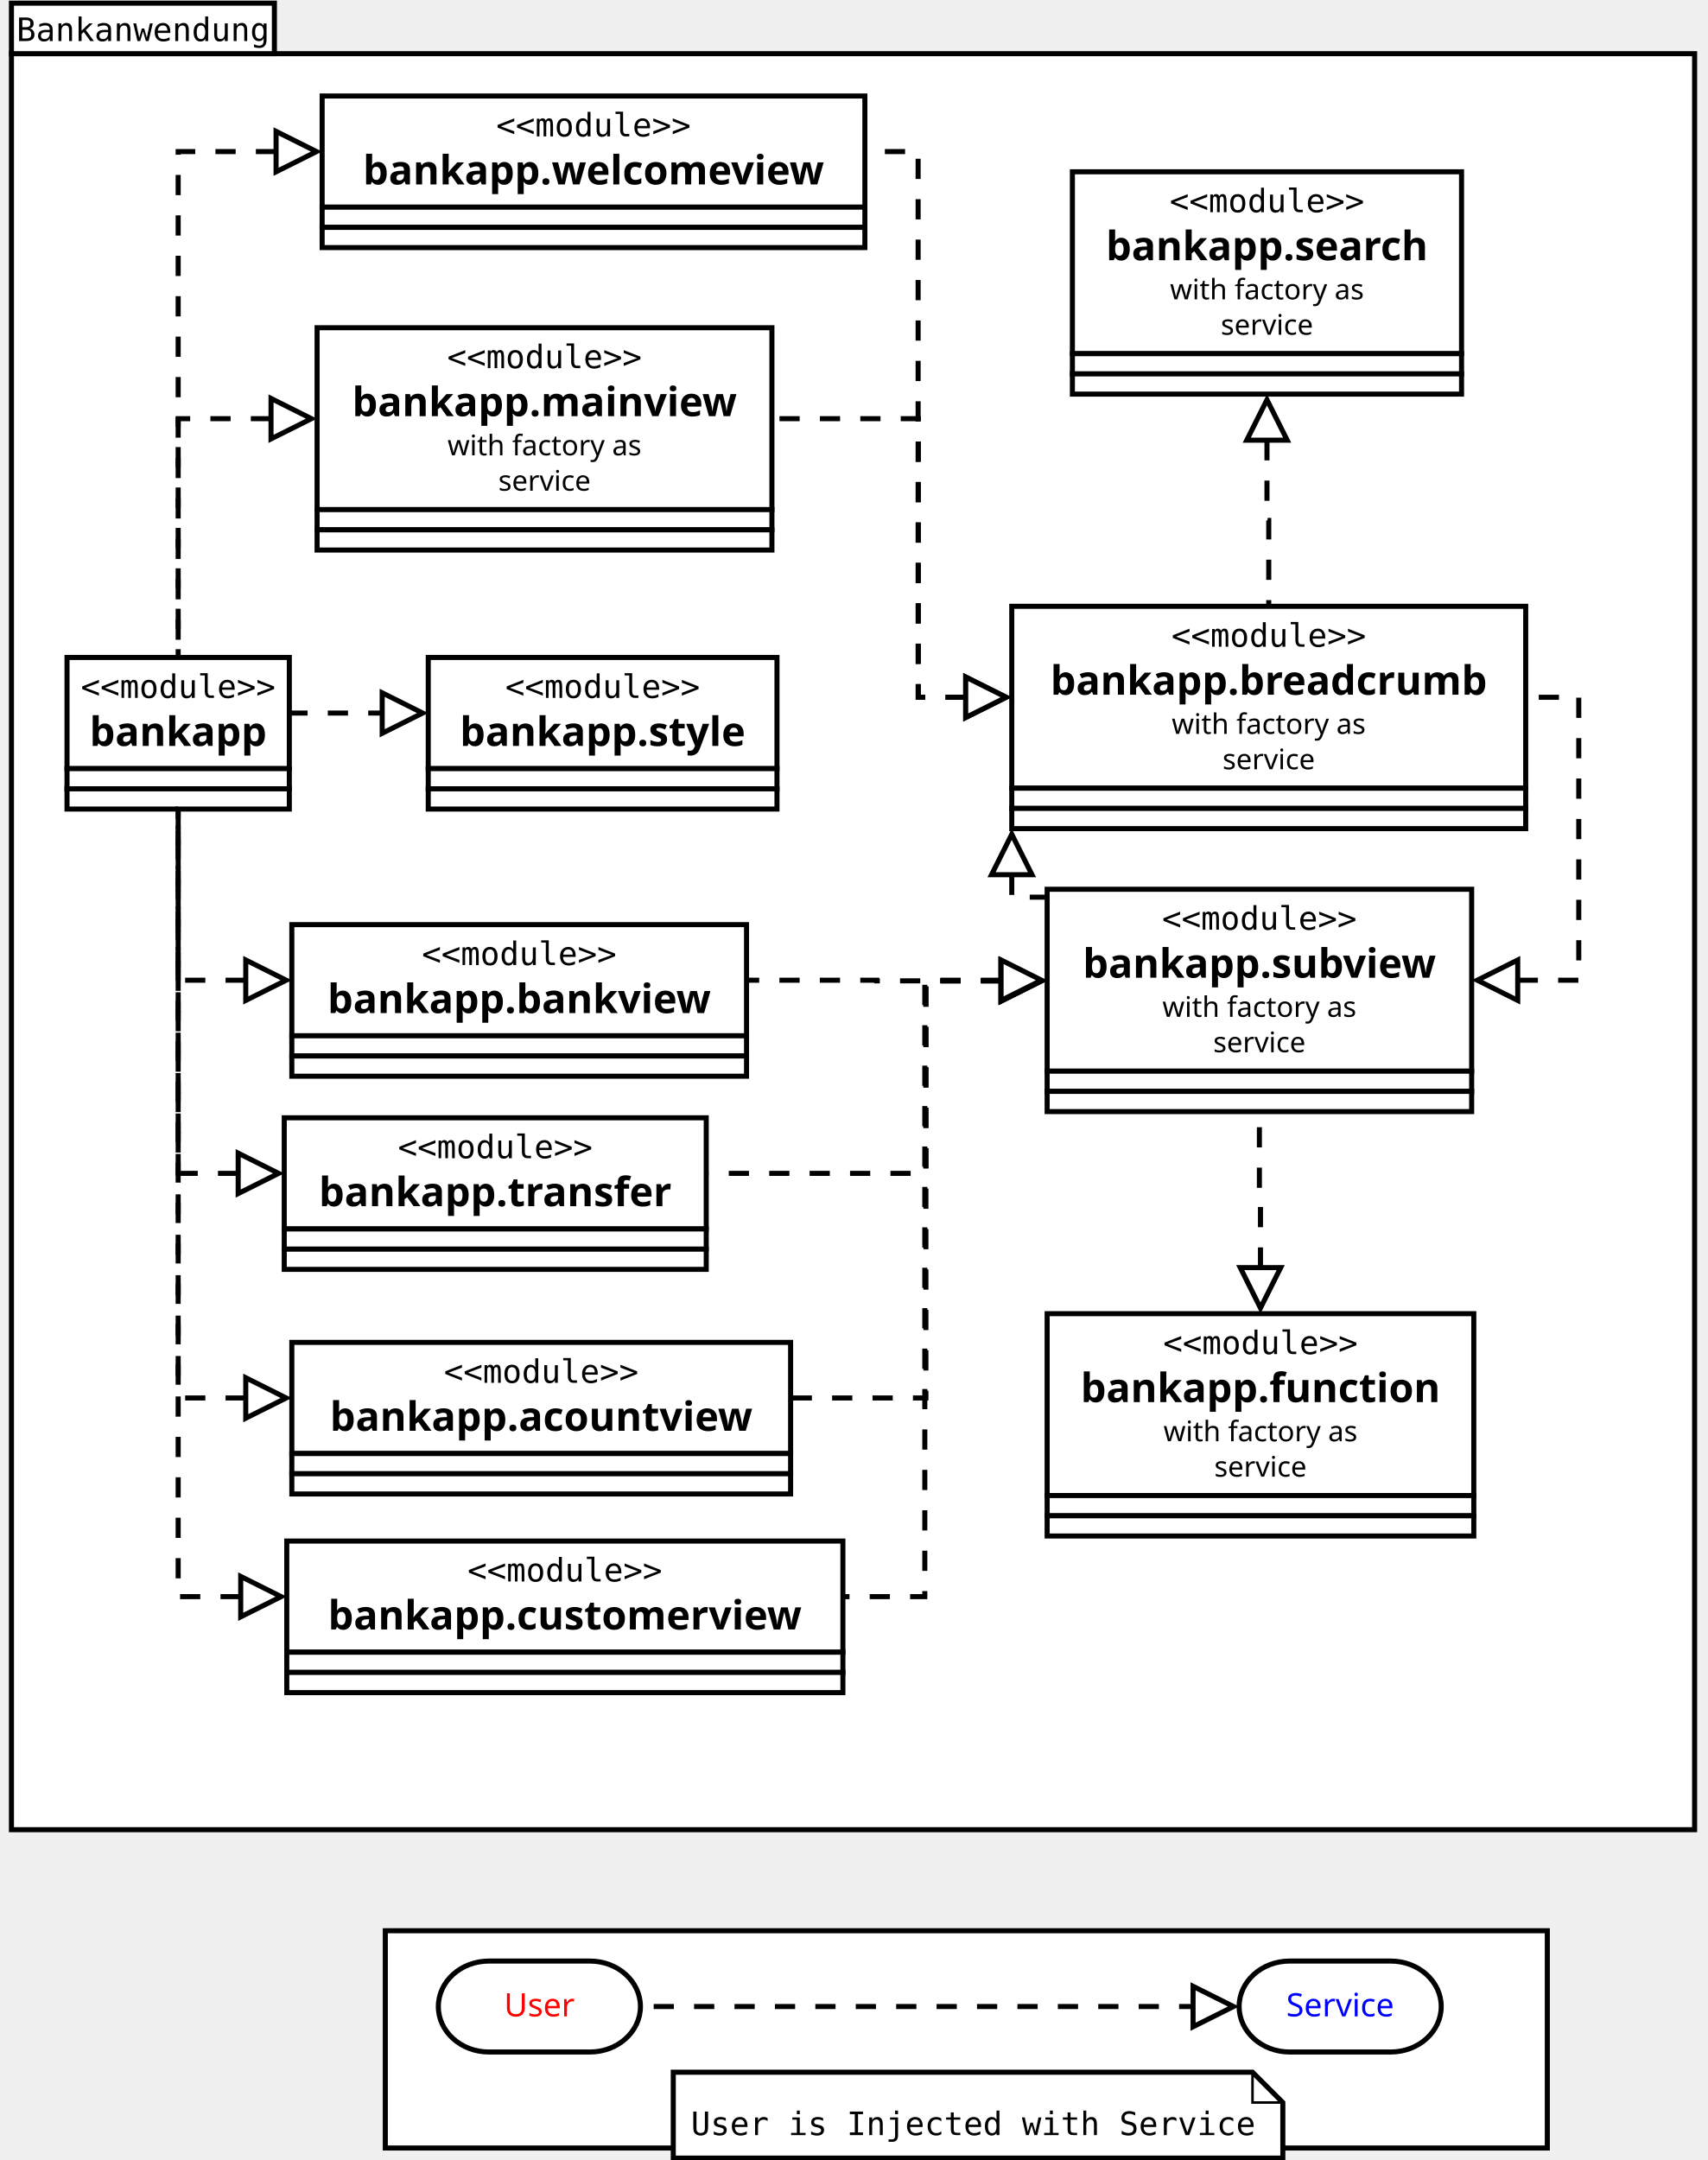
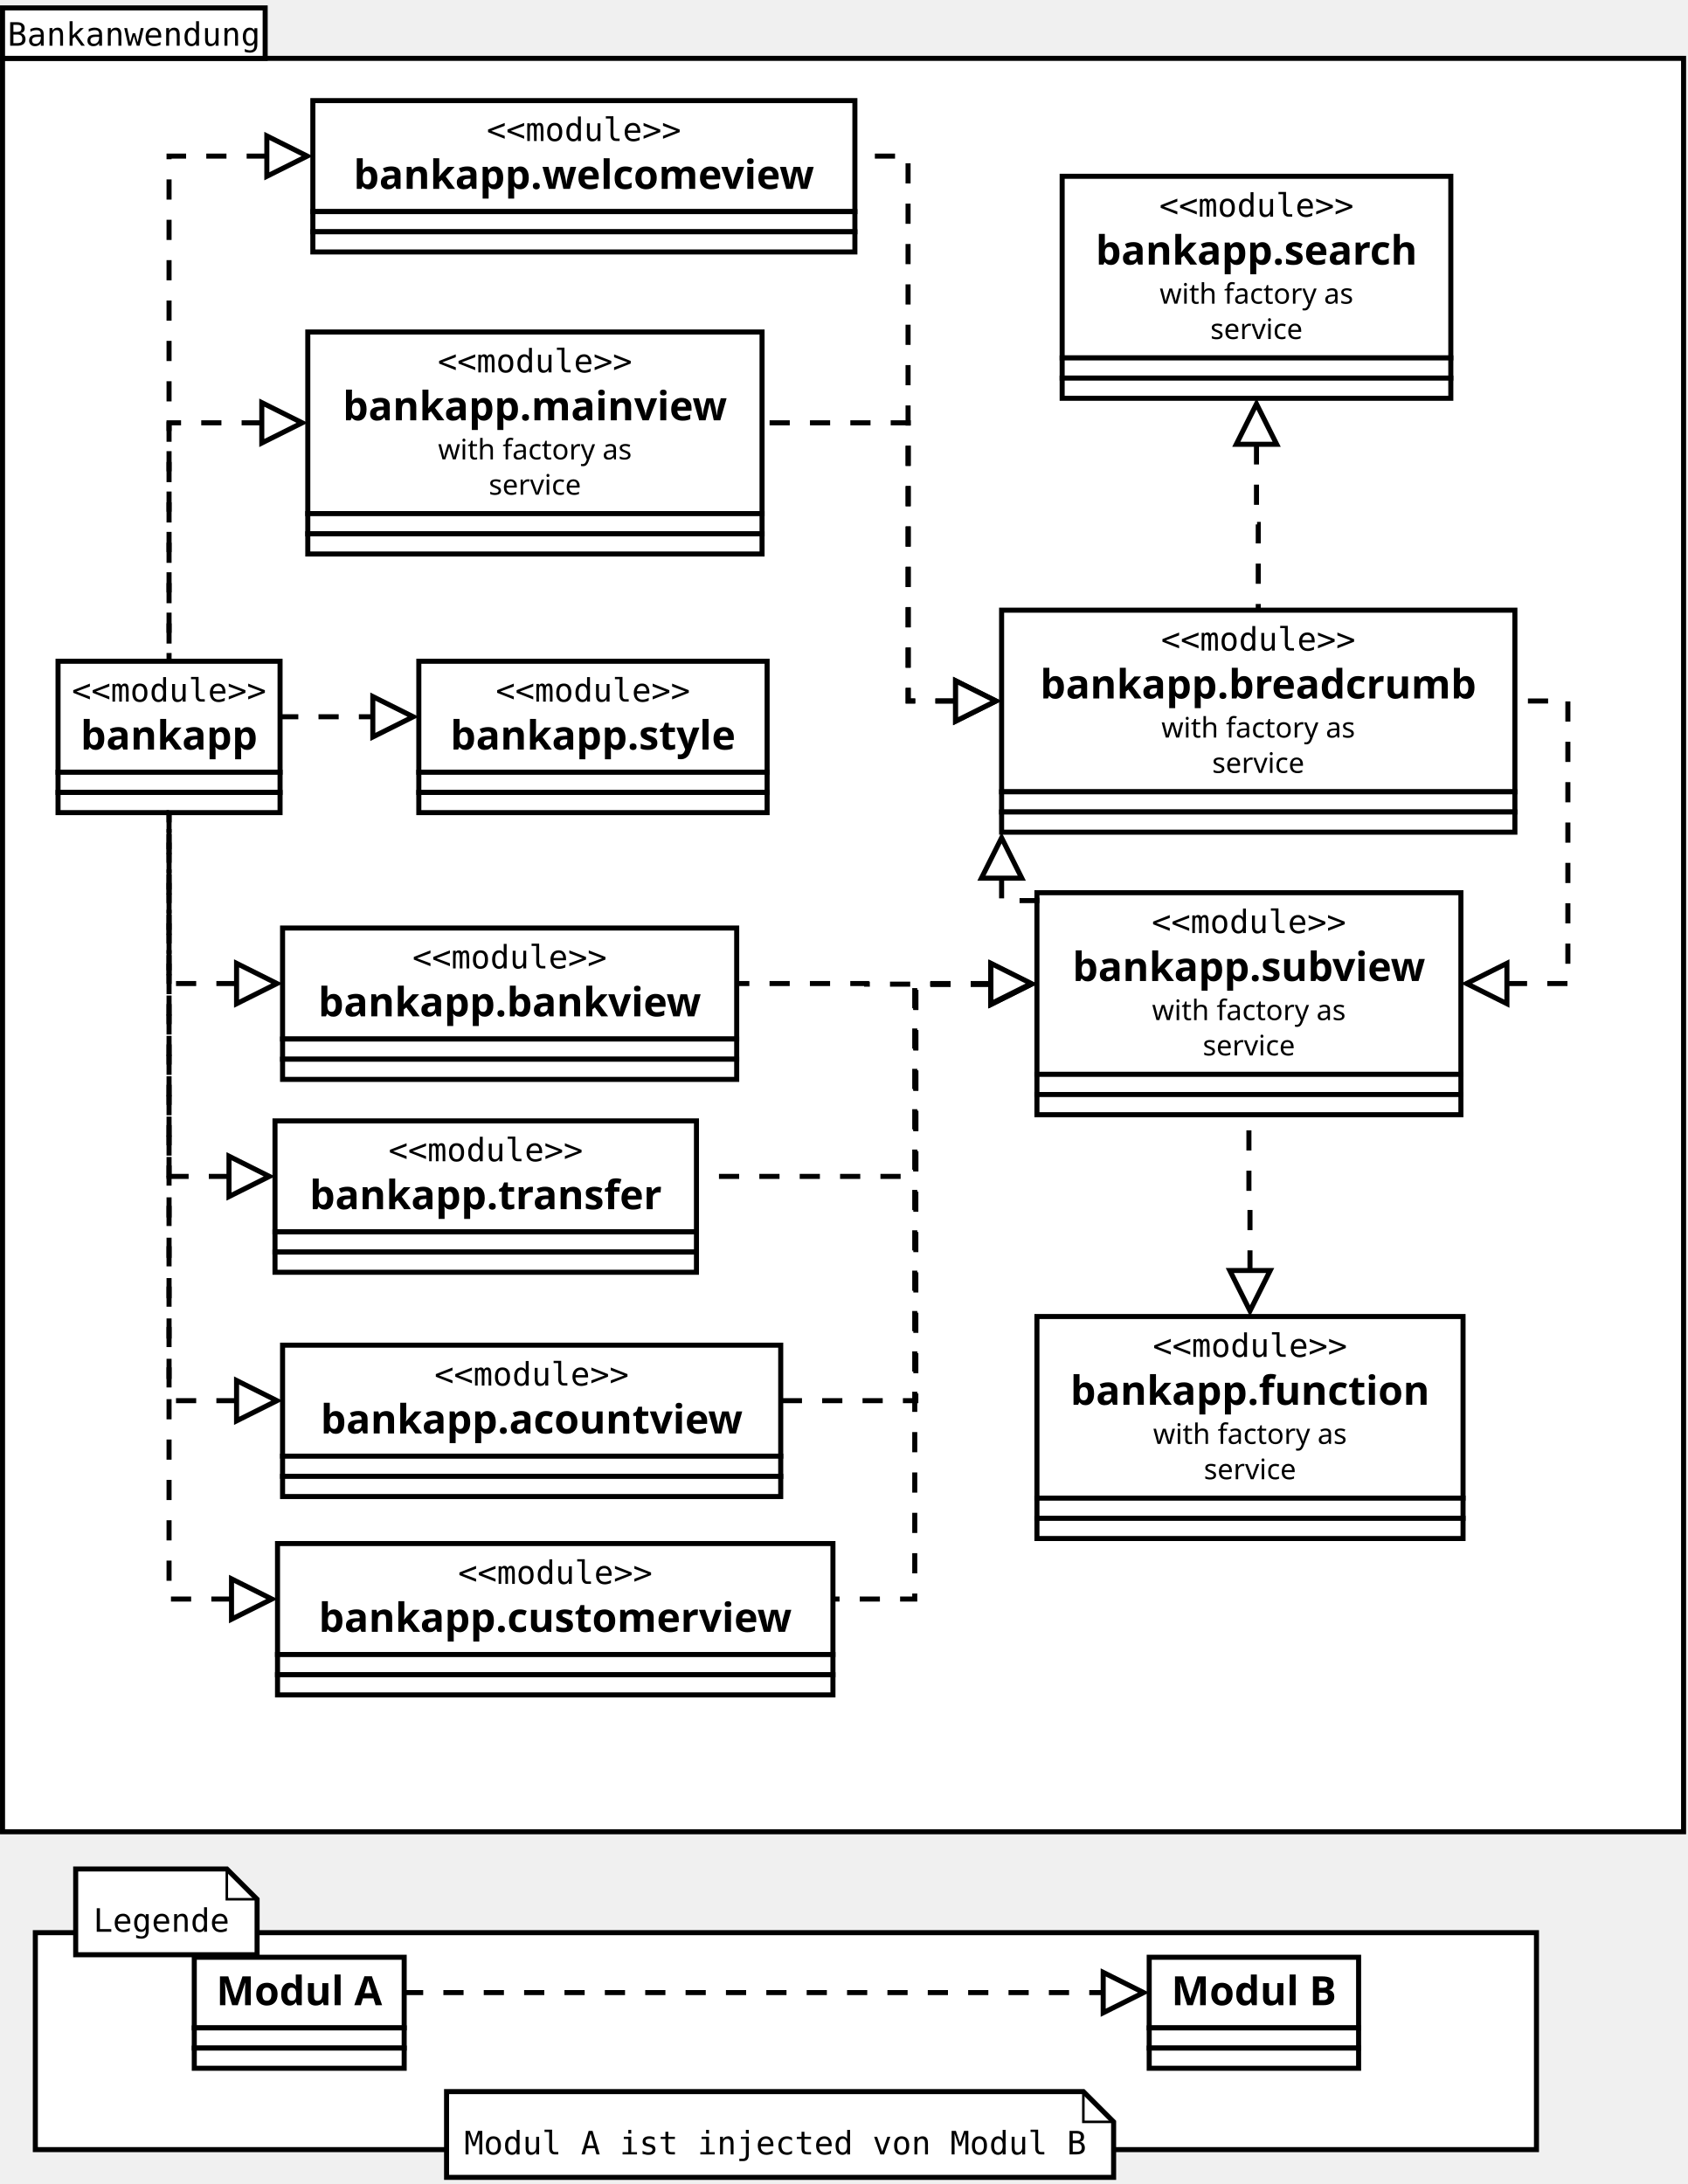
- <svg xmlns="http://www.w3.org/2000/svg" width="34cm" height="43cm" viewBox="-160 -241 669 855">
-   <g>
-     <rect style="fill: #ffffff" x="-10.998" y="523.25" width="460" height="86" />
-     <rect style="fill: none; fill-opacity:0; stroke-width: 2; stroke: #000000" x="-10.998" y="523.25" width="460" height="86" />
+ <svg xmlns="http://www.w3.org/2000/svg" width="34cm" height="44cm" viewBox="-160 -241 669 862">
+   <g>
+     <rect style="fill: #ffffff" x="-145.996" y="523.25" width="594.998" height="86" />
+     <rect style="fill: none; fill-opacity:0; stroke-width: 2; stroke: #000000" x="-145.996" y="523.25" width="594.998" height="86" />
  </g>
  <g>
    <rect style="fill: #ffffff" x="-158.996" y="-219.75" width="666.305" height="703" />
    <rect style="fill: none; fill-opacity:0; stroke-width: 2; stroke: #000000" x="-158.996" y="-219.75" width="666.305" height="703" />
    <rect style="fill: #ffffff" x="-158.996" y="-239.75" width="104.1" height="20" />
    <rect style="fill: none; fill-opacity:0; stroke-width: 2; stroke: #000000" x="-158.996" y="-239.75" width="104.1" height="20" />
    <text font-size="12.8" style="fill: #000000;text-anchor:start;font-family:monospace;font-style:normal;font-weight:normal" x="-156.996" y="-224.75">Bankanwendung</text>
  </g>
  <g>
    <rect style="fill: #ffffff" x="-36" y="-203" width="214.85" height="44" />
    <rect style="fill: none; fill-opacity:0; stroke-width: 2; stroke: #000000" x="-36" y="-203" width="214.85" height="44" />
    <text font-size="12.8" style="fill: #000000;text-anchor:middle;font-family:monospace;font-style:normal;font-weight:normal" x="71.425" y="-187">&lt;&lt;module&gt;&gt;</text>
    <text font-size="16" style="fill: #000000;text-anchor:middle;font-family:sans-serif;font-style:normal;font-weight:700" x="71.425" y="-168">bankapp.welcomeview</text>
    <rect style="fill: #ffffff" x="-36" y="-159" width="214.85" height="8" />
    <rect style="fill: none; fill-opacity:0; stroke-width: 2; stroke: #000000" x="-36" y="-159" width="214.85" height="8" />
    <rect style="fill: #ffffff" x="-36" y="-151" width="214.85" height="8" />
    <rect style="fill: none; fill-opacity:0; stroke-width: 2; stroke: #000000" x="-36" y="-151" width="214.85" height="8" />
  </g>
  <g>
    <rect style="fill: #ffffff" x="251" y="111" width="168.05" height="72" />
    <rect style="fill: none; fill-opacity:0; stroke-width: 2; stroke: #000000" x="251" y="111" width="168.05" height="72" />
    <text font-size="12.8" style="fill: #000000;text-anchor:middle;font-family:monospace;font-style:normal;font-weight:normal" x="335.025" y="127">&lt;&lt;module&gt;&gt;</text>
    <text font-size="16" style="fill: #000000;text-anchor:middle;font-family:sans-serif;font-style:normal;font-weight:700" x="335.025" y="146">bankapp.subview</text>
    <text font-size="11.2" style="fill: #000000;text-anchor:middle;font-family:sans-serif;font-style:normal;font-weight:normal" x="335.025" y="161.5">with factory as</text>
    <text font-size="11.2" style="fill: #000000;text-anchor:middle;font-family:sans-serif;font-style:normal;font-weight:normal" x="335.025" y="175.5">service</text>
    <rect style="fill: #ffffff" x="251" y="183" width="168.05" height="8" />
    <rect style="fill: none; fill-opacity:0; stroke-width: 2; stroke: #000000" x="251" y="183" width="168.05" height="8" />
    <rect style="fill: #ffffff" x="251" y="191" width="168.05" height="8" />
    <rect style="fill: none; fill-opacity:0; stroke-width: 2; stroke: #000000" x="251" y="191" width="168.05" height="8" />
  </g>
  <g>
    <rect style="fill: #ffffff" x="261" y="-173" width="154.05" height="72" />
    <rect style="fill: none; fill-opacity:0; stroke-width: 2; stroke: #000000" x="261" y="-173" width="154.05" height="72" />
    <text font-size="12.8" style="fill: #000000;text-anchor:middle;font-family:monospace;font-style:normal;font-weight:normal" x="338.025" y="-157">&lt;&lt;module&gt;&gt;</text>
    <text font-size="16" style="fill: #000000;text-anchor:middle;font-family:sans-serif;font-style:normal;font-weight:700" x="338.025" y="-138">bankapp.search</text>
    <text font-size="11.2" style="fill: #000000;text-anchor:middle;font-family:sans-serif;font-style:normal;font-weight:normal" x="338.025" y="-122.5">with factory as</text>
    <text font-size="11.2" style="fill: #000000;text-anchor:middle;font-family:sans-serif;font-style:normal;font-weight:normal" x="338.025" y="-108.5">service</text>
    <rect style="fill: #ffffff" x="261" y="-101" width="154.05" height="8" />
    <rect style="fill: none; fill-opacity:0; stroke-width: 2; stroke: #000000" x="261" y="-101" width="154.05" height="8" />
    <rect style="fill: #ffffff" x="261" y="-93" width="154.05" height="8" />
    <rect style="fill: none; fill-opacity:0; stroke-width: 2; stroke: #000000" x="261" y="-93" width="154.05" height="8" />
  </g>
  <g>
    <rect style="fill: #ffffff" x="-38" y="-111.276" width="180.05" height="72" />
    <rect style="fill: none; fill-opacity:0; stroke-width: 2; stroke: #000000" x="-38" y="-111.276" width="180.05" height="72" />
    <text font-size="12.8" style="fill: #000000;text-anchor:middle;font-family:monospace;font-style:normal;font-weight:normal" x="52.025" y="-95.276">&lt;&lt;module&gt;&gt;</text>
    <text font-size="16" style="fill: #000000;text-anchor:middle;font-family:sans-serif;font-style:normal;font-weight:700" x="52.025" y="-76.276">bankapp.mainview</text>
    <text font-size="11.2" style="fill: #000000;text-anchor:middle;font-family:sans-serif;font-style:normal;font-weight:normal" x="52.025" y="-60.776">with factory as</text>
    <text font-size="11.2" style="fill: #000000;text-anchor:middle;font-family:sans-serif;font-style:normal;font-weight:normal" x="52.025" y="-46.776">service</text>
    <rect style="fill: #ffffff" x="-38" y="-39.276" width="180.05" height="8" />
    <rect style="fill: none; fill-opacity:0; stroke-width: 2; stroke: #000000" x="-38" y="-39.276" width="180.05" height="8" />
    <rect style="fill: #ffffff" x="-38" y="-31.276" width="180.05" height="8" />
    <rect style="fill: none; fill-opacity:0; stroke-width: 2; stroke: #000000" x="-38" y="-31.276" width="180.05" height="8" />
  </g>
  <g>
-     <rect style="fill: #ffffff" x="-51" y="201.457" width="167.05" height="44" />
-     <rect style="fill: none; fill-opacity:0; stroke-width: 2; stroke: #000000" x="-51" y="201.457" width="167.05" height="44" />
-     <text font-size="12.8" style="fill: #000000;text-anchor:middle;font-family:monospace;font-style:normal;font-weight:normal" x="32.525" y="217.457">&lt;&lt;module&gt;&gt;</text>
-     <text font-size="16" style="fill: #000000;text-anchor:middle;font-family:sans-serif;font-style:normal;font-weight:700" x="32.525" y="236.457">bankapp.transfer</text>
-     <rect style="fill: #ffffff" x="-51" y="245.457" width="167.05" height="8" />
-     <rect style="fill: none; fill-opacity:0; stroke-width: 2; stroke: #000000" x="-51" y="245.457" width="167.05" height="8" />
-     <rect style="fill: #ffffff" x="-51" y="253.457" width="167.05" height="8" />
-     <rect style="fill: none; fill-opacity:0; stroke-width: 2; stroke: #000000" x="-51" y="253.457" width="167.05" height="8" />
+     <rect style="fill: #ffffff" x="-51" y="201.456" width="167.05" height="44" />
+     <rect style="fill: none; fill-opacity:0; stroke-width: 2; stroke: #000000" x="-51" y="201.456" width="167.05" height="44" />
+     <text font-size="12.8" style="fill: #000000;text-anchor:middle;font-family:monospace;font-style:normal;font-weight:normal" x="32.525" y="217.456">&lt;&lt;module&gt;&gt;</text>
+     <text font-size="16" style="fill: #000000;text-anchor:middle;font-family:sans-serif;font-style:normal;font-weight:700" x="32.525" y="236.456">bankapp.transfer</text>
+     <rect style="fill: #ffffff" x="-51" y="245.456" width="167.05" height="8" />
+     <rect style="fill: none; fill-opacity:0; stroke-width: 2; stroke: #000000" x="-51" y="245.456" width="167.05" height="8" />
+     <rect style="fill: #ffffff" x="-51" y="253.456" width="167.05" height="8" />
+     <rect style="fill: none; fill-opacity:0; stroke-width: 2; stroke: #000000" x="-51" y="253.456" width="167.05" height="8" />
  </g>
  <g>
    <rect style="fill: #ffffff" x="251" y="279" width="168.9" height="72" />
    <rect style="fill: none; fill-opacity:0; stroke-width: 2; stroke: #000000" x="251" y="279" width="168.9" height="72" />
    <text font-size="12.8" style="fill: #000000;text-anchor:middle;font-family:monospace;font-style:normal;font-weight:normal" x="335.45" y="295">&lt;&lt;module&gt;&gt;</text>
    <text font-size="16" style="fill: #000000;text-anchor:middle;font-family:sans-serif;font-style:normal;font-weight:700" x="335.45" y="314">bankapp.function</text>
    <text font-size="11.2" style="fill: #000000;text-anchor:middle;font-family:sans-serif;font-style:normal;font-weight:normal" x="335.45" y="329.5">with factory as</text>
    <text font-size="11.2" style="fill: #000000;text-anchor:middle;font-family:sans-serif;font-style:normal;font-weight:normal" x="335.45" y="343.5">service</text>
    <rect style="fill: #ffffff" x="251" y="351" width="168.9" height="8" />
    <rect style="fill: none; fill-opacity:0; stroke-width: 2; stroke: #000000" x="251" y="351" width="168.9" height="8" />
    <rect style="fill: #ffffff" x="251" y="359" width="168.9" height="8" />
    <rect style="fill: none; fill-opacity:0; stroke-width: 2; stroke: #000000" x="251" y="359" width="168.9" height="8" />
  </g>
  <g>
    <rect style="fill: #ffffff" x="-50" y="369" width="220.15" height="44" />
    <rect style="fill: none; fill-opacity:0; stroke-width: 2; stroke: #000000" x="-50" y="369" width="220.15" height="44" />
    <text font-size="12.8" style="fill: #000000;text-anchor:middle;font-family:monospace;font-style:normal;font-weight:normal" x="60.075" y="385">&lt;&lt;module&gt;&gt;</text>
    <text font-size="16" style="fill: #000000;text-anchor:middle;font-family:sans-serif;font-style:normal;font-weight:700" x="60.075" y="404">bankapp.customerview</text>
    <rect style="fill: #ffffff" x="-50" y="413" width="220.15" height="8" />
    <rect style="fill: none; fill-opacity:0; stroke-width: 2; stroke: #000000" x="-50" y="413" width="220.15" height="8" />
    <rect style="fill: #ffffff" x="-50" y="421" width="220.15" height="8" />
    <rect style="fill: none; fill-opacity:0; stroke-width: 2; stroke: #000000" x="-50" y="421" width="220.15" height="8" />
  </g>
  <g>
    <rect style="fill: #ffffff" x="237" y="-1" width="203.45" height="72" />
    <rect style="fill: none; fill-opacity:0; stroke-width: 2; stroke: #000000" x="237" y="-1" width="203.45" height="72" />
    <text font-size="12.8" style="fill: #000000;text-anchor:middle;font-family:monospace;font-style:normal;font-weight:normal" x="338.725" y="15">&lt;&lt;module&gt;&gt;</text>
    <text font-size="16" style="fill: #000000;text-anchor:middle;font-family:sans-serif;font-style:normal;font-weight:700" x="338.725" y="34">bankapp.breadcrumb</text>
    <text font-size="11.2" style="fill: #000000;text-anchor:middle;font-family:sans-serif;font-style:normal;font-weight:normal" x="338.725" y="49.5">with factory as</text>
    <text font-size="11.2" style="fill: #000000;text-anchor:middle;font-family:sans-serif;font-style:normal;font-weight:normal" x="338.725" y="63.5">service</text>
    <rect style="fill: #ffffff" x="237" y="71" width="203.45" height="8" />
    <rect style="fill: none; fill-opacity:0; stroke-width: 2; stroke: #000000" x="237" y="71" width="203.45" height="8" />
    <rect style="fill: #ffffff" x="237" y="79" width="203.45" height="8" />
    <rect style="fill: none; fill-opacity:0; stroke-width: 2; stroke: #000000" x="237" y="79" width="203.45" height="8" />
  </g>
  <g>
    <rect style="fill: #ffffff" x="-48" y="125" width="180" height="44" />
    <rect style="fill: none; fill-opacity:0; stroke-width: 2; stroke: #000000" x="-48" y="125" width="180" height="44" />
    <text font-size="12.8" style="fill: #000000;text-anchor:middle;font-family:monospace;font-style:normal;font-weight:normal" x="42" y="141">&lt;&lt;module&gt;&gt;</text>
    <text font-size="16" style="fill: #000000;text-anchor:middle;font-family:sans-serif;font-style:normal;font-weight:700" x="42" y="160">bankapp.bankview</text>
    <rect style="fill: #ffffff" x="-48" y="169" width="180" height="8" />
    <rect style="fill: none; fill-opacity:0; stroke-width: 2; stroke: #000000" x="-48" y="169" width="180" height="8" />
    <rect style="fill: #ffffff" x="-48" y="177" width="180" height="8" />
    <rect style="fill: none; fill-opacity:0; stroke-width: 2; stroke: #000000" x="-48" y="177" width="180" height="8" />
  </g>
  <g>
    <rect style="fill: #ffffff" x="-48" y="290.362" width="197.45" height="44" />
    <rect style="fill: none; fill-opacity:0; stroke-width: 2; stroke: #000000" x="-48" y="290.362" width="197.45" height="44" />
    <text font-size="12.8" style="fill: #000000;text-anchor:middle;font-family:monospace;font-style:normal;font-weight:normal" x="50.725" y="306.362">&lt;&lt;module&gt;&gt;</text>
    <text font-size="16" style="fill: #000000;text-anchor:middle;font-family:sans-serif;font-style:normal;font-weight:700" x="50.725" y="325.362">bankapp.acountview</text>
    <rect style="fill: #ffffff" x="-48" y="334.362" width="197.45" height="8" />
    <rect style="fill: none; fill-opacity:0; stroke-width: 2; stroke: #000000" x="-48" y="334.362" width="197.45" height="8" />
    <rect style="fill: #ffffff" x="-48" y="342.362" width="197.45" height="8" />
    <rect style="fill: none; fill-opacity:0; stroke-width: 2; stroke: #000000" x="-48" y="342.362" width="197.45" height="8" />
  </g>
  <g>
    <polyline style="fill: none; fill-opacity:0; stroke-width: 2; stroke-dasharray: 8; stroke: #000000" points="218.764,35 199.925,35 199.925,-181 178.85,-181 " />
    <polygon style="fill: #ffffff" points="218.764,43 234.764,35 218.764,27 " />
    <polygon style="fill: none; fill-opacity:0; stroke-width: 2; stroke: #000000" points="218.764,43 234.764,35 218.764,27 " />
  </g>
  <g>
    <polyline style="fill: none; fill-opacity:0; stroke-width: 2; stroke-dasharray: 8; stroke: #000000" points="218.764,35 200.004,35 200.004,-75.276 142.05,-75.276 " />
    <polygon style="fill: #ffffff" points="218.764,43 234.764,35 218.764,27 " />
    <polygon style="fill: none; fill-opacity:0; stroke-width: 2; stroke: #000000" points="218.764,43 234.764,35 218.764,27 " />
  </g>
  <g>
-     <polyline style="fill: none; fill-opacity:0; stroke-width: 2; stroke-dasharray: 8; stroke: #000000" points="308.766,553.25 310.002,553.25 91.002,553.25 90.002,553.25 " />
-     <polygon style="fill: #ffffff" points="308.766,561.25 324.766,553.25 308.766,545.25 " />
-     <polygon style="fill: none; fill-opacity:0; stroke-width: 2; stroke: #000000" points="308.766,561.25 324.766,553.25 308.766,545.25 " />
-   </g>
-   <g>
-     <rect style="fill: #ffffff" x="10.002" y="535.25" width="80" height="36" rx="20" ry="20" />
-     <rect style="fill: none; fill-opacity:0; stroke-width: 2; stroke: #000000" x="10.002" y="535.25" width="80" height="36" rx="20" ry="20" />
-     <text font-size="12.8" style="fill: #ff0000;text-anchor:middle;font-family:sans-serif;font-style:normal;font-weight:normal" x="50.002" y="557.15">
-       <tspan x="50.002" y="557.15">User</tspan>
-     </text>
-   </g>
-   <g>
-     <rect style="fill: #ffffff" x="327.002" y="535.25" width="80" height="36" rx="20" ry="20" />
-     <rect style="fill: none; fill-opacity:0; stroke-width: 2; stroke: #000000" x="327.002" y="535.25" width="80" height="36" rx="20" ry="20" />
-     <text font-size="12.8" style="fill: #0000ff;text-anchor:middle;font-family:sans-serif;font-style:normal;font-weight:normal" x="367.002" y="557.15">
-       <tspan x="367.002" y="557.15">Service</tspan>
-     </text>
-   </g>
-   <g>
-     <polygon style="fill: #ffffff" points="103.002,579.25 332.302,579.25 344.302,591.25 344.302,613.25 103.002,613.25 " />
-     <polygon style="fill: none; fill-opacity:0; stroke-width: 2; stroke: #000000" points="103.002,579.25 332.302,579.25 344.302,591.25 344.302,613.25 103.002,613.25 " />
-     <polyline style="fill: none; fill-opacity:0; stroke-width: 1; stroke: #000000" points="332.302,579.25 332.302,591.25 344.302,591.25 " />
-     <text font-size="12.8" style="fill: #000000;text-anchor:start;font-family:monospace;font-style:normal;font-weight:normal" x="110.002" y="604.15">
-       <tspan x="110.002" y="604.15">User is Injected with Service</tspan>
+     <polyline style="fill: none; fill-opacity:0; stroke-width: 2; stroke-dasharray: 8; stroke: #000000" points="277.268,547 278.504,547 1.204,547 0.204,547 " />
+     <polygon style="fill: #ffffff" points="277.268,555 293.268,547 277.268,539 " />
+     <polygon style="fill: none; fill-opacity:0; stroke-width: 2; stroke: #000000" points="277.268,555 293.268,547 277.268,539 " />
+   </g>
+   <g>
+     <polygon style="fill: #ffffff" points="17.002,586.25 269.402,586.25 281.402,598.25 281.402,620.25 17.002,620.25 " />
+     <polygon style="fill: none; fill-opacity:0; stroke-width: 2; stroke: #000000" points="17.002,586.25 269.402,586.25 281.402,598.25 281.402,620.25 17.002,620.25 " />
+     <polyline style="fill: none; fill-opacity:0; stroke-width: 1; stroke: #000000" points="269.402,586.25 269.402,598.25 281.402,598.25 " />
+     <text font-size="12.8" style="fill: #000000;text-anchor:start;font-family:monospace;font-style:normal;font-weight:normal" x="24.002" y="611.15">
+       <tspan x="24.002" y="611.15">Modul A ist injected von Modul B</tspan>
    </text>
  </g>
  <g>
    <polyline style="fill: none; fill-opacity:0; stroke-width: 2; stroke-dasharray: 8; stroke: #000000" points="338.025,-66.764 338.025,-35 338.725,-35 338.725,-1 " />
    <polygon style="fill: #ffffff" points="346.025,-66.764 338.025,-82.764 330.025,-66.764 " />
    <polygon style="fill: none; fill-opacity:0; stroke-width: 2; stroke: #000000" points="346.025,-66.764 338.025,-82.764 330.025,-66.764 " />
  </g>
  <g>
    <rect style="fill: #ffffff" x="-136.994" y="19.25" width="88" height="44" />
    <rect style="fill: none; fill-opacity:0; stroke-width: 2; stroke: #000000" x="-136.994" y="19.25" width="88" height="44" />
    <text font-size="12.8" style="fill: #000000;text-anchor:middle;font-family:monospace;font-style:normal;font-weight:normal" x="-92.994" y="35.25">&lt;&lt;module&gt;&gt;</text>
    <text font-size="16" style="fill: #000000;text-anchor:middle;font-family:sans-serif;font-style:normal;font-weight:700" x="-92.994" y="54.25">bankapp</text>
    <rect style="fill: #ffffff" x="-136.994" y="63.25" width="88" height="8" />
    <rect style="fill: none; fill-opacity:0; stroke-width: 2; stroke: #000000" x="-136.994" y="63.25" width="88" height="8" />
    <rect style="fill: #ffffff" x="-136.994" y="71.25" width="88" height="8" />
    <rect style="fill: none; fill-opacity:0; stroke-width: 2; stroke: #000000" x="-136.994" y="71.25" width="88" height="8" />
  </g>
  <g>
    <polyline style="fill: none; fill-opacity:0; stroke-width: 2; stroke-dasharray: 8; stroke: #000000" points="-54.236,-181 -92.994,-181 -92.994,19.25 " />
    <polygon style="fill: #ffffff" points="-54.236,-173 -38.236,-181 -54.236,-189 " />
    <polygon style="fill: none; fill-opacity:0; stroke-width: 2; stroke: #000000" points="-54.236,-173 -38.236,-181 -54.236,-189 " />
  </g>
  <g>
    <polyline style="fill: none; fill-opacity:0; stroke-width: 2; stroke-dasharray: 8; stroke: #000000" points="-66.236,147 -92.996,147 -92.996,79.25 -92.994,79.25 " />
    <polygon style="fill: #ffffff" points="-66.236,155 -50.236,147 -66.236,139 " />
    <polygon style="fill: none; fill-opacity:0; stroke-width: 2; stroke: #000000" points="-66.236,155 -50.236,147 -66.236,139 " />
  </g>
  <g>
    <rect style="fill: #ffffff" x="6.006" y="19.25" width="138.05" height="44" />
    <rect style="fill: none; fill-opacity:0; stroke-width: 2; stroke: #000000" x="6.006" y="19.25" width="138.05" height="44" />
    <text font-size="12.8" style="fill: #000000;text-anchor:middle;font-family:monospace;font-style:normal;font-weight:normal" x="75.031" y="35.25">&lt;&lt;module&gt;&gt;</text>
    <text font-size="16" style="fill: #000000;text-anchor:middle;font-family:sans-serif;font-style:normal;font-weight:700" x="75.031" y="54.25">bankapp.style</text>
    <rect style="fill: #ffffff" x="6.006" y="63.25" width="138.05" height="8" />
    <rect style="fill: none; fill-opacity:0; stroke-width: 2; stroke: #000000" x="6.006" y="63.25" width="138.05" height="8" />
    <rect style="fill: #ffffff" x="6.006" y="71.25" width="138.05" height="8" />
    <rect style="fill: none; fill-opacity:0; stroke-width: 2; stroke: #000000" x="6.006" y="71.25" width="138.05" height="8" />
  </g>
  <g>
    <polyline style="fill: none; fill-opacity:0; stroke-width: 2; stroke-dasharray: 8; stroke: #000000" points="-12.23,41.25 -10.994,41.25 -47.994,41.25 -48.994,41.25 " />
    <polygon style="fill: #ffffff" points="-12.23,49.25 3.77,41.25 -12.23,33.25 " />
    <polygon style="fill: none; fill-opacity:0; stroke-width: 2; stroke: #000000" points="-12.23,49.25 3.77,41.25 -12.23,33.25 " />
  </g>
  <g>
    <polyline style="fill: none; fill-opacity:0; stroke-width: 2; stroke-dasharray: 8; stroke: #000000" points="-56.236,-75.276 -92.994,-75.276 -92.994,19.25 " />
    <polygon style="fill: #ffffff" points="-56.236,-67.276 -40.236,-75.276 -56.236,-83.276 " />
    <polygon style="fill: none; fill-opacity:0; stroke-width: 2; stroke: #000000" points="-56.236,-67.276 -40.236,-75.276 -56.236,-83.276 " />
  </g>
  <g>
    <polyline style="fill: none; fill-opacity:0; stroke-width: 2; stroke-dasharray: 8; stroke: #000000" points="-66.236,312.362 -92.996,312.362 -92.996,79.25 -92.994,79.25 " />
    <polygon style="fill: #ffffff" points="-66.236,320.362 -50.236,312.362 -66.236,304.362 " />
    <polygon style="fill: none; fill-opacity:0; stroke-width: 2; stroke: #000000" points="-66.236,320.362 -50.236,312.362 -66.236,304.362 " />
  </g>
  <g>
-     <polyline style="fill: none; fill-opacity:0; stroke-width: 2; stroke-dasharray: 8; stroke: #000000" points="-69.236,223.457 -92.994,223.457 -92.994,79.25 " />
-     <polygon style="fill: #ffffff" points="-69.236,231.457 -53.236,223.457 -69.236,215.457 " />
-     <polygon style="fill: none; fill-opacity:0; stroke-width: 2; stroke: #000000" points="-69.236,231.457 -53.236,223.457 -69.236,215.457 " />
+     <polyline style="fill: none; fill-opacity:0; stroke-width: 2; stroke-dasharray: 8; stroke: #000000" points="-69.236,223.456 -92.994,223.456 -92.994,79.25 " />
+     <polygon style="fill: #ffffff" points="-69.236,231.456 -53.236,223.456 -69.236,215.456 " />
+     <polygon style="fill: none; fill-opacity:0; stroke-width: 2; stroke: #000000" points="-69.236,231.456 -53.236,223.456 -69.236,215.456 " />
  </g>
  <g>
    <polyline style="fill: none; fill-opacity:0; stroke-width: 2; stroke-dasharray: 8; stroke: #000000" points="-68.236,391 -92.994,391 -92.994,79.25 " />
    <polygon style="fill: #ffffff" points="-68.236,399 -52.236,391 -68.236,383 " />
    <polygon style="fill: none; fill-opacity:0; stroke-width: 2; stroke: #000000" points="-68.236,399 -52.236,391 -68.236,383 " />
  </g>
  <g>
    <polyline style="fill: none; fill-opacity:0; stroke-width: 2; stroke-dasharray: 8; stroke: #000000" points="237,105.236 237,114.125 251,114.125 251,111 " />
    <polygon style="fill: #ffffff" points="245,105.236 237,89.236 229,105.236 " />
    <polygon style="fill: none; fill-opacity:0; stroke-width: 2; stroke: #000000" points="245,105.236 237,89.236 229,105.236 " />
  </g>
  <g>
    <polyline style="fill: none; fill-opacity:0; stroke-width: 2; stroke-dasharray: 8; stroke: #000000" points="232.768,147.25 183.502,147.25 183.502,147 132,147 " />
    <polygon style="fill: #ffffff" points="232.768,155.25 248.768,147.25 232.768,139.25 " />
    <polygon style="fill: none; fill-opacity:0; stroke-width: 2; stroke: #000000" points="232.768,155.25 248.768,147.25 232.768,139.25 " />
  </g>
  <g>
-     <polyline style="fill: none; fill-opacity:0; stroke-width: 2; stroke-dasharray: 8; stroke: #000000" points="232.768,147.25 203.004,147.25 203.004,223.457 116.05,223.457 " />
+     <polyline style="fill: none; fill-opacity:0; stroke-width: 2; stroke-dasharray: 8; stroke: #000000" points="232.768,147.25 203.004,147.25 203.004,223.456 116.05,223.456 " />
    <polygon style="fill: #ffffff" points="232.768,155.25 248.768,147.25 232.768,139.25 " />
    <polygon style="fill: none; fill-opacity:0; stroke-width: 2; stroke: #000000" points="232.768,155.25 248.768,147.25 232.768,139.25 " />
  </g>
  <g>
    <polyline style="fill: none; fill-opacity:0; stroke-width: 2; stroke-dasharray: 8; stroke: #000000" points="232.768,147.25 203.004,147.25 203.004,312.362 149.45,312.362 " />
    <polygon style="fill: #ffffff" points="232.768,155.25 248.768,147.25 232.768,139.25 " />
    <polygon style="fill: none; fill-opacity:0; stroke-width: 2; stroke: #000000" points="232.768,155.25 248.768,147.25 232.768,139.25 " />
  </g>
  <g>
    <polyline style="fill: none; fill-opacity:0; stroke-width: 2; stroke-dasharray: 8; stroke: #000000" points="232.764,147 202.575,147 202.575,391 170.15,391 " />
    <polygon style="fill: #ffffff" points="232.764,155 248.764,147 232.764,139 " />
    <polygon style="fill: none; fill-opacity:0; stroke-width: 2; stroke: #000000" points="232.764,155 248.764,147 232.764,139 " />
  </g>
  <g>
    <polyline style="fill: none; fill-opacity:0; stroke-width: 2; stroke-dasharray: 8; stroke: #000000" points="335.45,260.764 335.45,231 335.025,231 335.025,199 " />
    <polygon style="fill: #ffffff" points="327.45,260.764 335.45,276.764 343.45,260.764 " />
    <polygon style="fill: none; fill-opacity:0; stroke-width: 2; stroke: #000000" points="327.45,260.764 335.45,276.764 343.45,260.764 " />
  </g>
  <g>
    <polyline style="fill: none; fill-opacity:0; stroke-width: 2; stroke-dasharray: 8; stroke: #000000" points="437.286,147 461.45,147 461.45,35 440.45,35 " />
    <polygon style="fill: #ffffff" points="437.286,139 421.286,147 437.286,155 " />
    <polygon style="fill: none; fill-opacity:0; stroke-width: 2; stroke: #000000" points="437.286,139 421.286,147 437.286,155 " />
  </g>
+   <g>
+     <polygon style="fill: #ffffff" points="-130,498 -70.1,498 -58.1,510 -58.1,532 -130,532 " />
+     <polygon style="fill: none; fill-opacity:0; stroke-width: 2; stroke: #000000" points="-130,498 -70.1,498 -58.1,510 -58.1,532 -130,532 " />
+     <polyline style="fill: none; fill-opacity:0; stroke-width: 1; stroke: #000000" points="-70.1,498 -70.1,510 -58.1,510 " />
+     <text font-size="12.8" style="fill: #000000;text-anchor:start;font-family:monospace;font-style:normal;font-weight:normal" x="-123" y="522.9">
+       <tspan x="-123" y="522.9">Legende</tspan>
+     </text>
+   </g>
+   <g>
+     <rect style="fill: #ffffff" x="-82.996" y="533" width="83.2" height="28" />
+     <rect style="fill: none; fill-opacity:0; stroke-width: 2; stroke: #000000" x="-82.996" y="533" width="83.2" height="28" />
+     <text font-size="16" style="fill: #000000;text-anchor:middle;font-family:sans-serif;font-style:normal;font-weight:700" x="-41.396" y="552">Modul A</text>
+     <rect style="fill: #ffffff" x="-82.996" y="561" width="83.2" height="8" />
+     <rect style="fill: none; fill-opacity:0; stroke-width: 2; stroke: #000000" x="-82.996" y="561" width="83.2" height="8" />
+     <rect style="fill: #ffffff" x="-82.996" y="569" width="83.2" height="8" />
+     <rect style="fill: none; fill-opacity:0; stroke-width: 2; stroke: #000000" x="-82.996" y="569" width="83.2" height="8" />
+   </g>
+   <g>
+     <rect style="fill: #ffffff" x="295.504" y="533" width="83" height="28" />
+     <rect style="fill: none; fill-opacity:0; stroke-width: 2; stroke: #000000" x="295.504" y="533" width="83" height="28" />
+     <text font-size="16" style="fill: #000000;text-anchor:middle;font-family:sans-serif;font-style:normal;font-weight:700" x="337.004" y="552">Modul B</text>
+     <rect style="fill: #ffffff" x="295.504" y="561" width="83" height="8" />
+     <rect style="fill: none; fill-opacity:0; stroke-width: 2; stroke: #000000" x="295.504" y="561" width="83" height="8" />
+     <rect style="fill: #ffffff" x="295.504" y="569" width="83" height="8" />
+     <rect style="fill: none; fill-opacity:0; stroke-width: 2; stroke: #000000" x="295.504" y="569" width="83" height="8" />
+   </g>
</svg>
